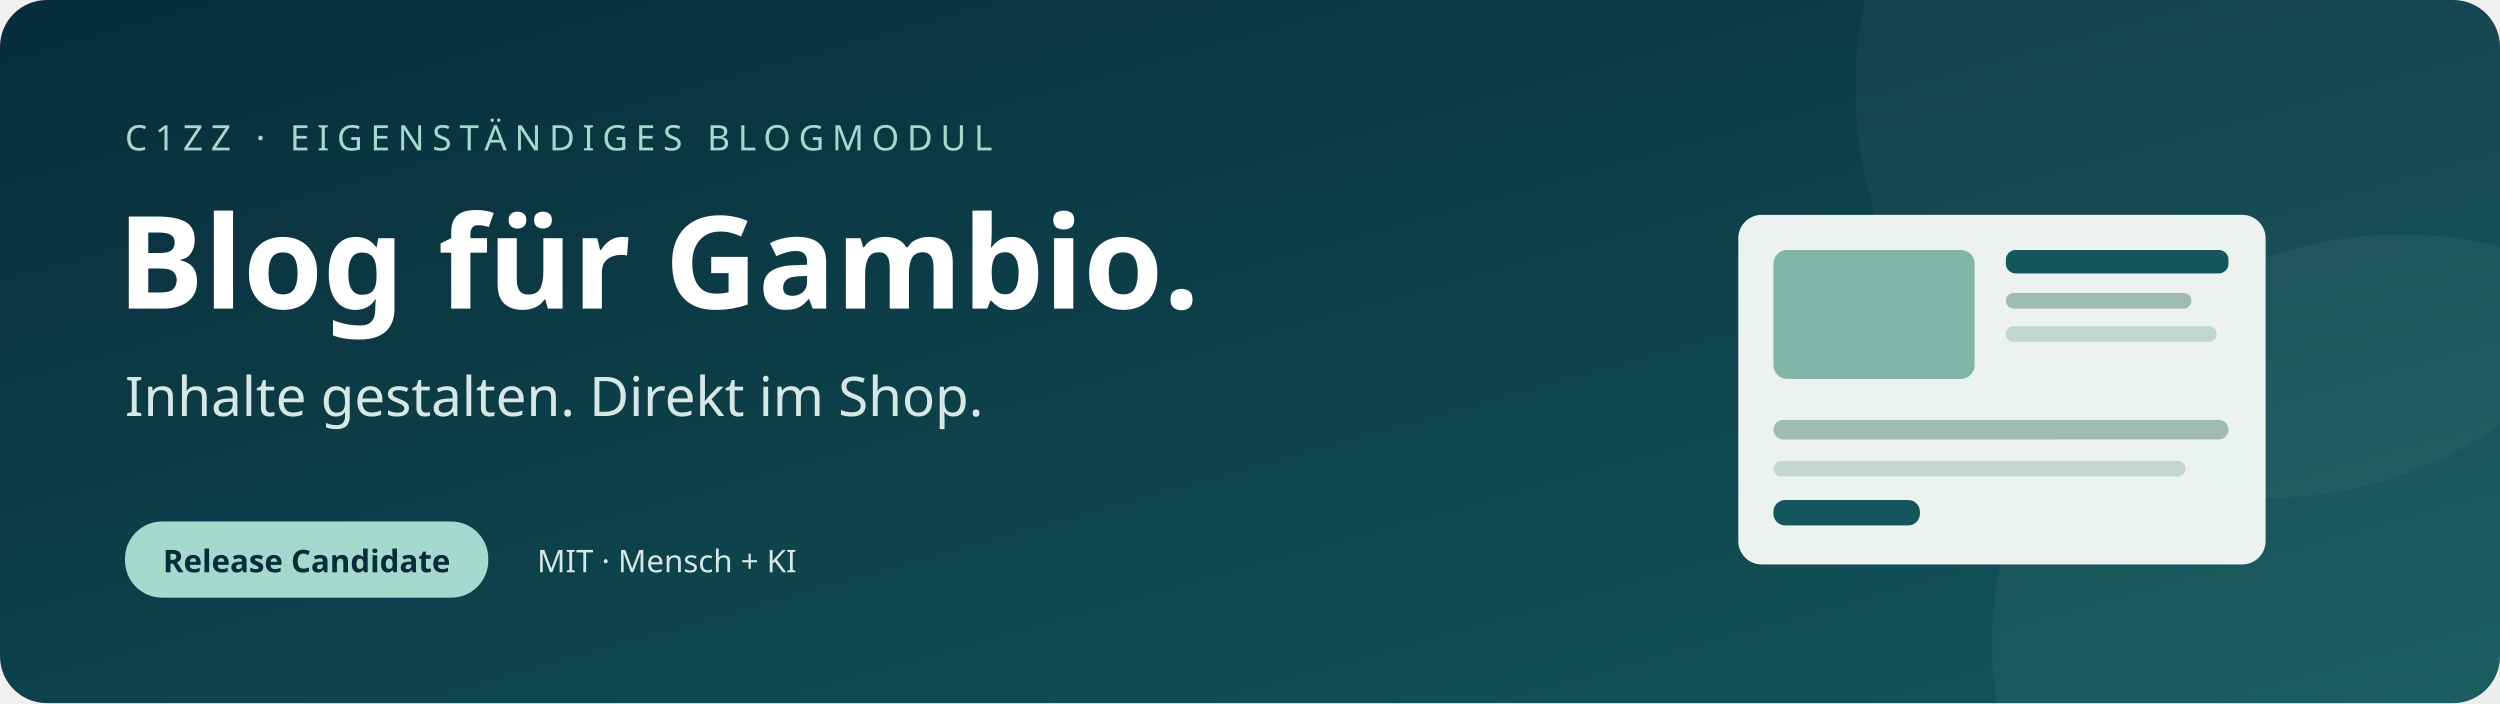
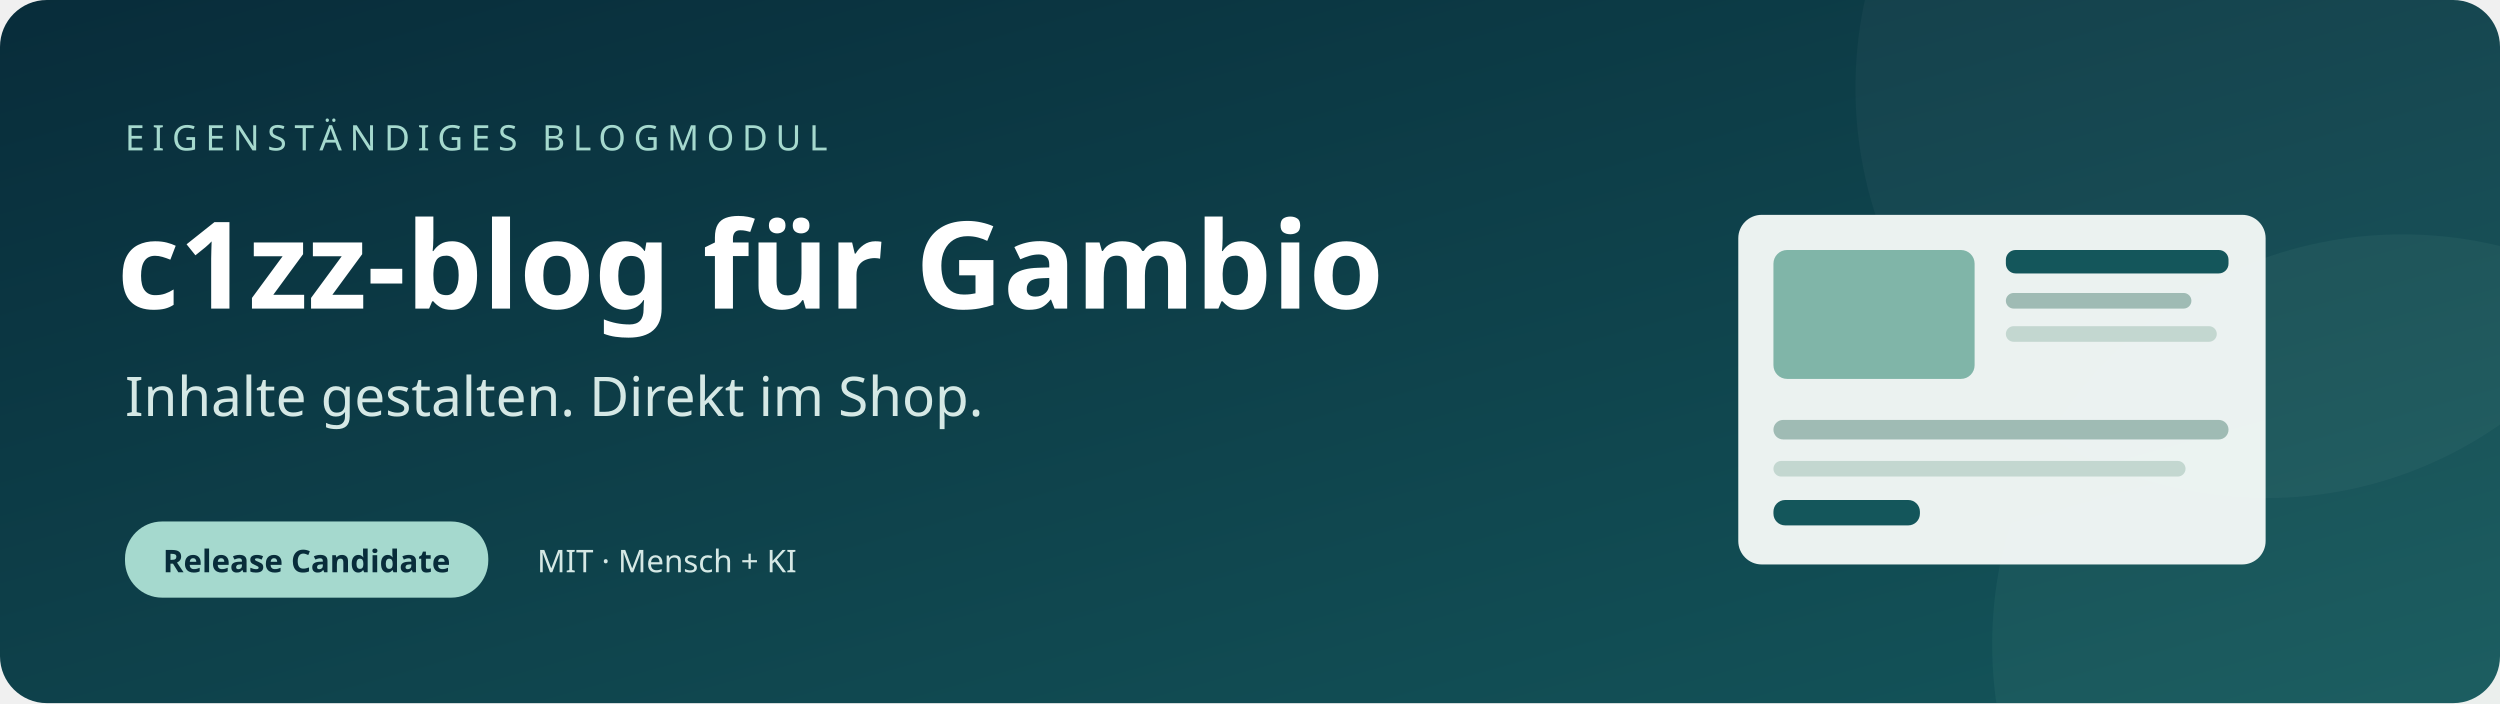
<svg xmlns="http://www.w3.org/2000/svg" width="1280" height="360" viewBox="0 0 1280 360" role="img" aria-labelledby="title desc">
  <defs>
    <linearGradient id="bg" x2="1" y2="1">
      <stop stop-color="#082c3a" />
      <stop offset="1" stop-color="#14565b" />
    </linearGradient>
  </defs>
  <rect width="1280" height="360" rx="24" fill="url(#bg)" />
  <circle cx="1160" cy="45" r="210" fill="#fff" opacity=".035" />
  <circle cx="1230" cy="330" r="210" fill="#91dac2" opacity=".06" />
  <g font-family="system-ui,Segoe UI,sans-serif">
-     <text x="64" y="77" fill="#a5d9ce" font-size="18" letter-spacing="4">C1ZZ · EIGENSTÄNDIGES BLOGMODUL</text>
-     <text x="60" y="158" fill="#fff" font-weight="700" font-size="66">Blog für Gambio.</text>
+     <text x="64" y="77" fill="#a5d9ce" font-size="18" letter-spacing="4">EIGENSTÄNDIGES BLOGMODUL</text>
+     <text x="60" y="158" fill="#fff" font-weight="700" font-size="62">c1zz-blog für Gambio</text>
    <text x="64" y="213" fill="#d5e8e5" font-size="28">Inhalte gestalten. Direkt im Shop.</text>
    <rect x="64" y="267" width="186" height="39" rx="19" fill="#a5d9ce" />
    <text x="157" y="293" text-anchor="middle" fill="#082c3a" font-size="16" font-weight="600">Release Candidate</text>
    <text x="275" y="293" fill="#d5e8e5" font-size="16">MIT · Mensch + KI</text>
  </g>
  <g transform="translate(890 110)">
    <rect width="270" height="179" rx="12" fill="#f4f9f7" opacity=".96" />
    <rect x="18" y="18" width="103" height="66" rx="7" fill="#80b5a8" />
    <rect x="137" y="18" width="114" height="12" rx="5" fill="#14565b" />
    <rect x="137" y="40" width="95" height="8" rx="4" fill="#9fbbb4" />
    <rect x="137" y="57" width="108" height="8" rx="4" fill="#c3d7d0" />
    <rect x="18" y="105" width="233" height="10" rx="5" fill="#9fbbb4" />
    <rect x="18" y="126" width="211" height="8" rx="4" fill="#c3d7d0" />
    <rect x="18" y="146" width="75" height="13" rx="6" fill="#14565b" />
  </g>
</svg>
